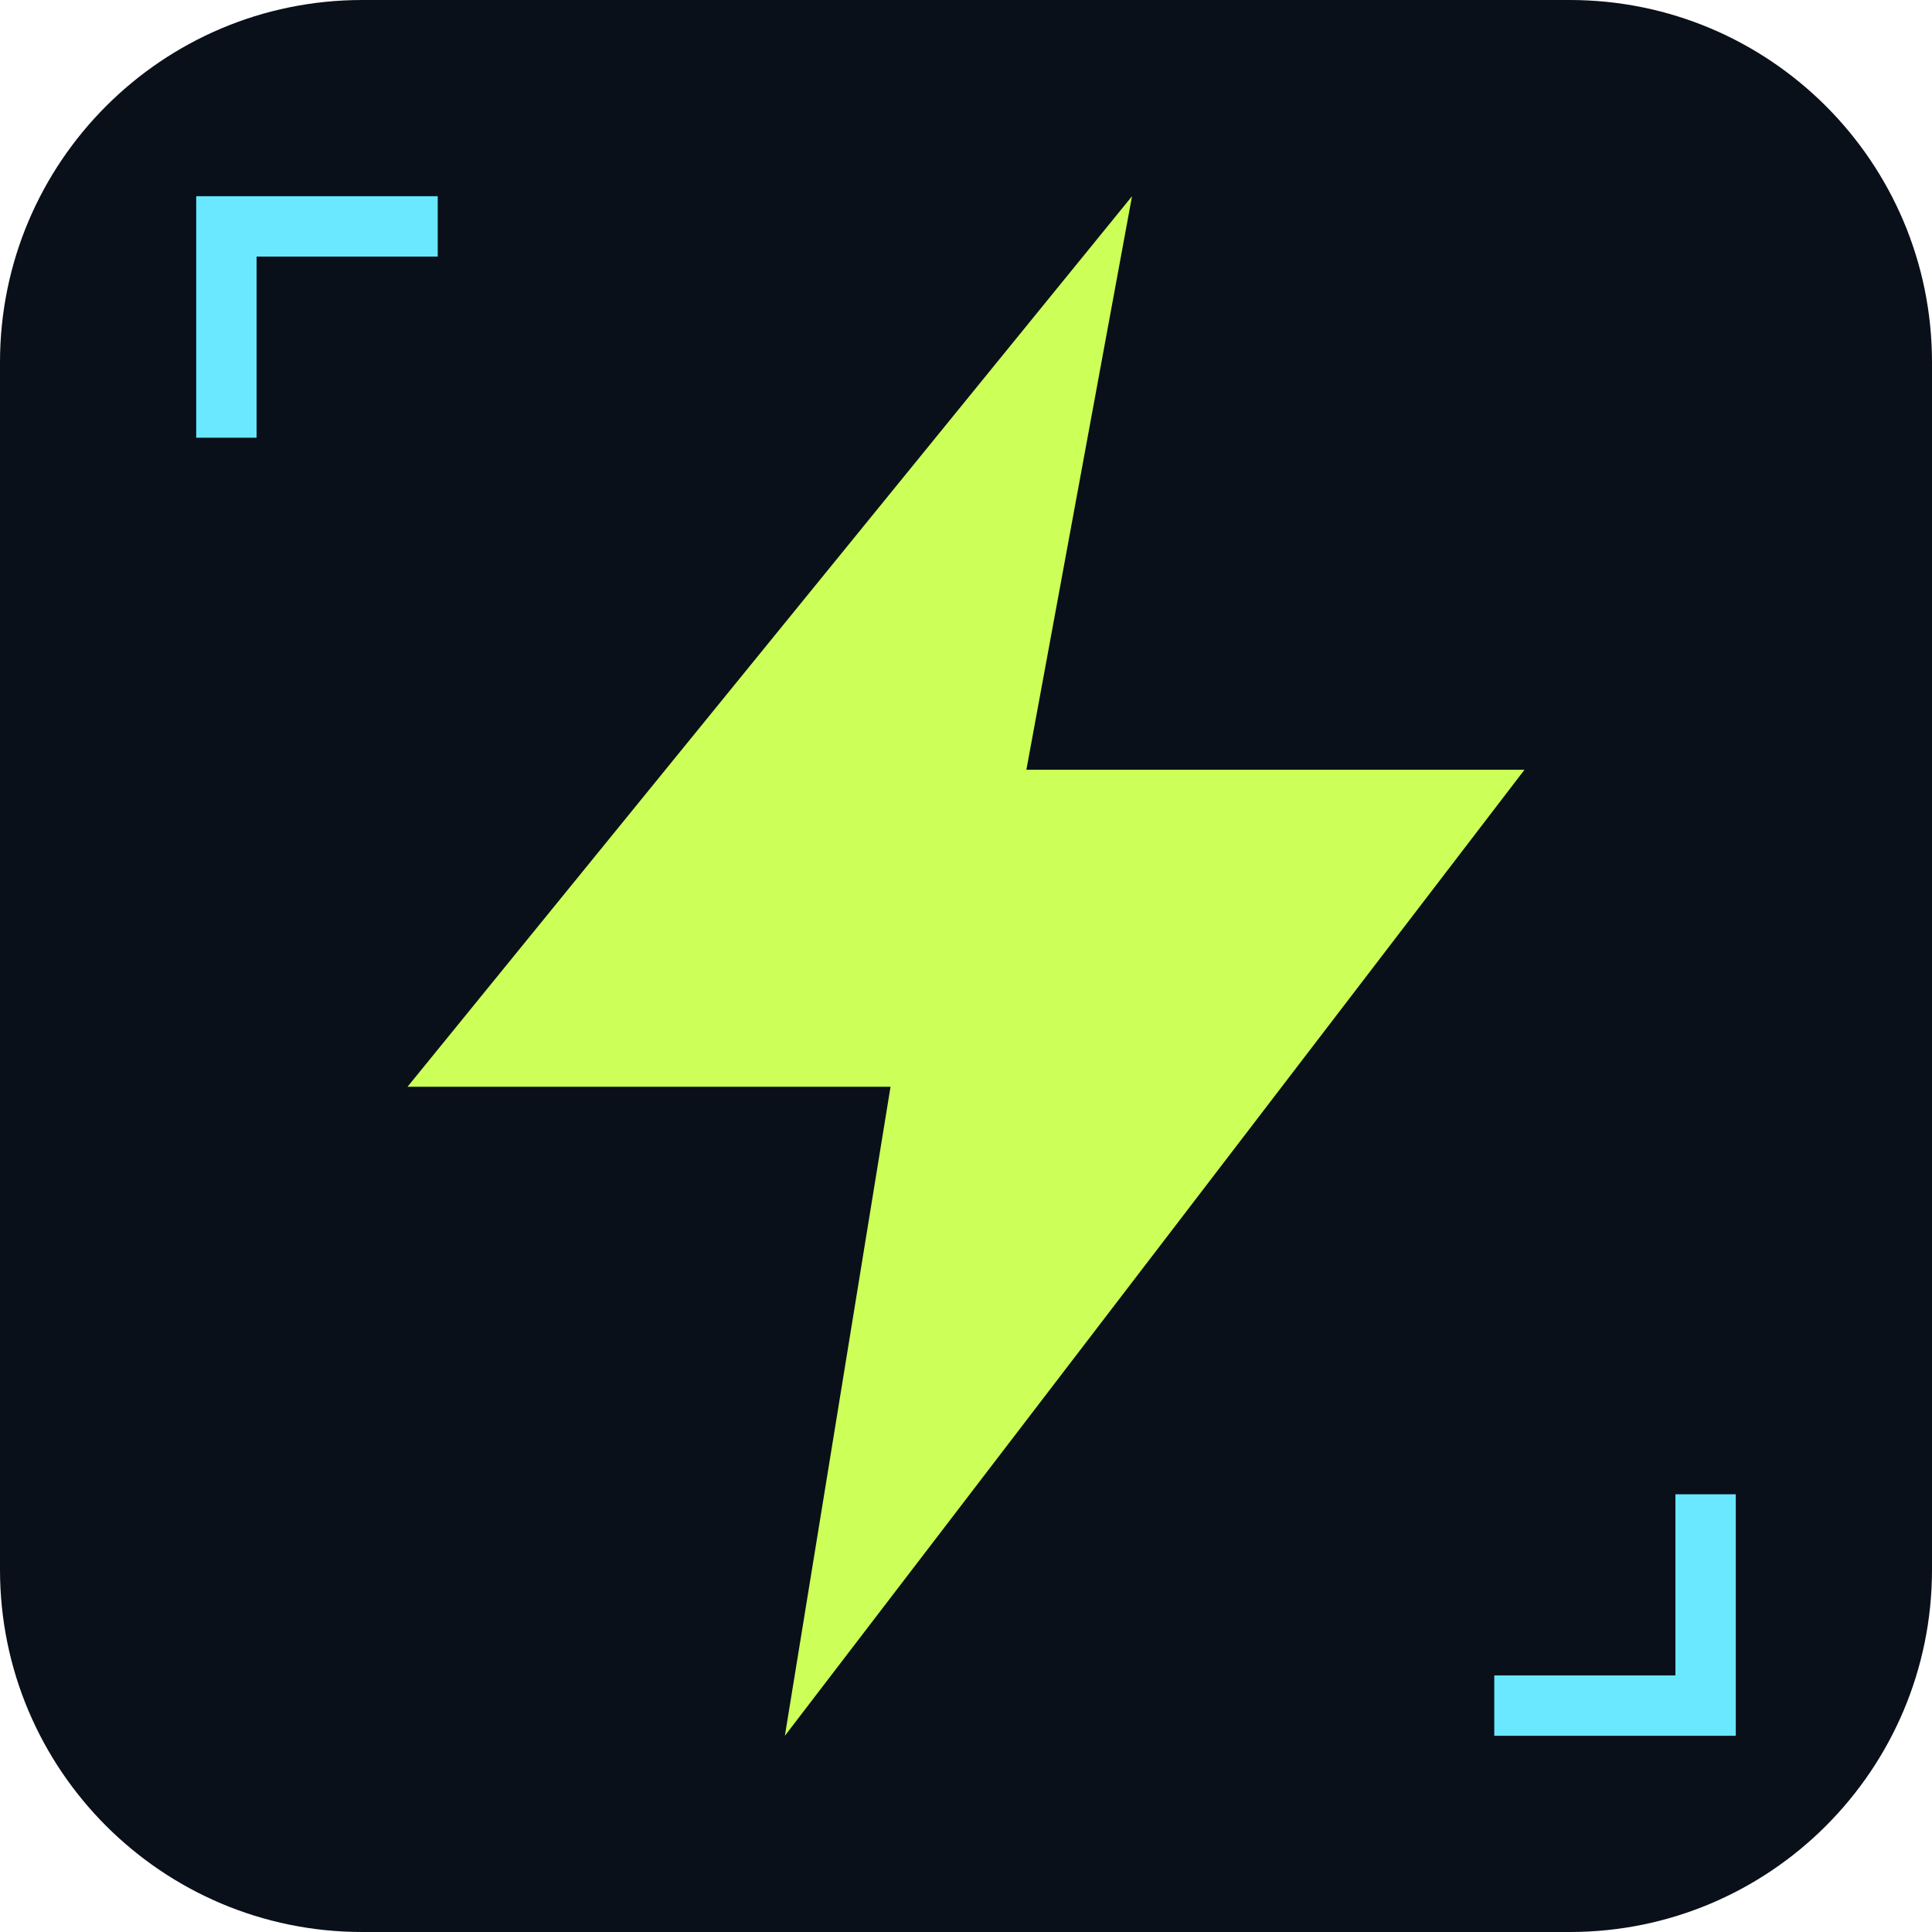
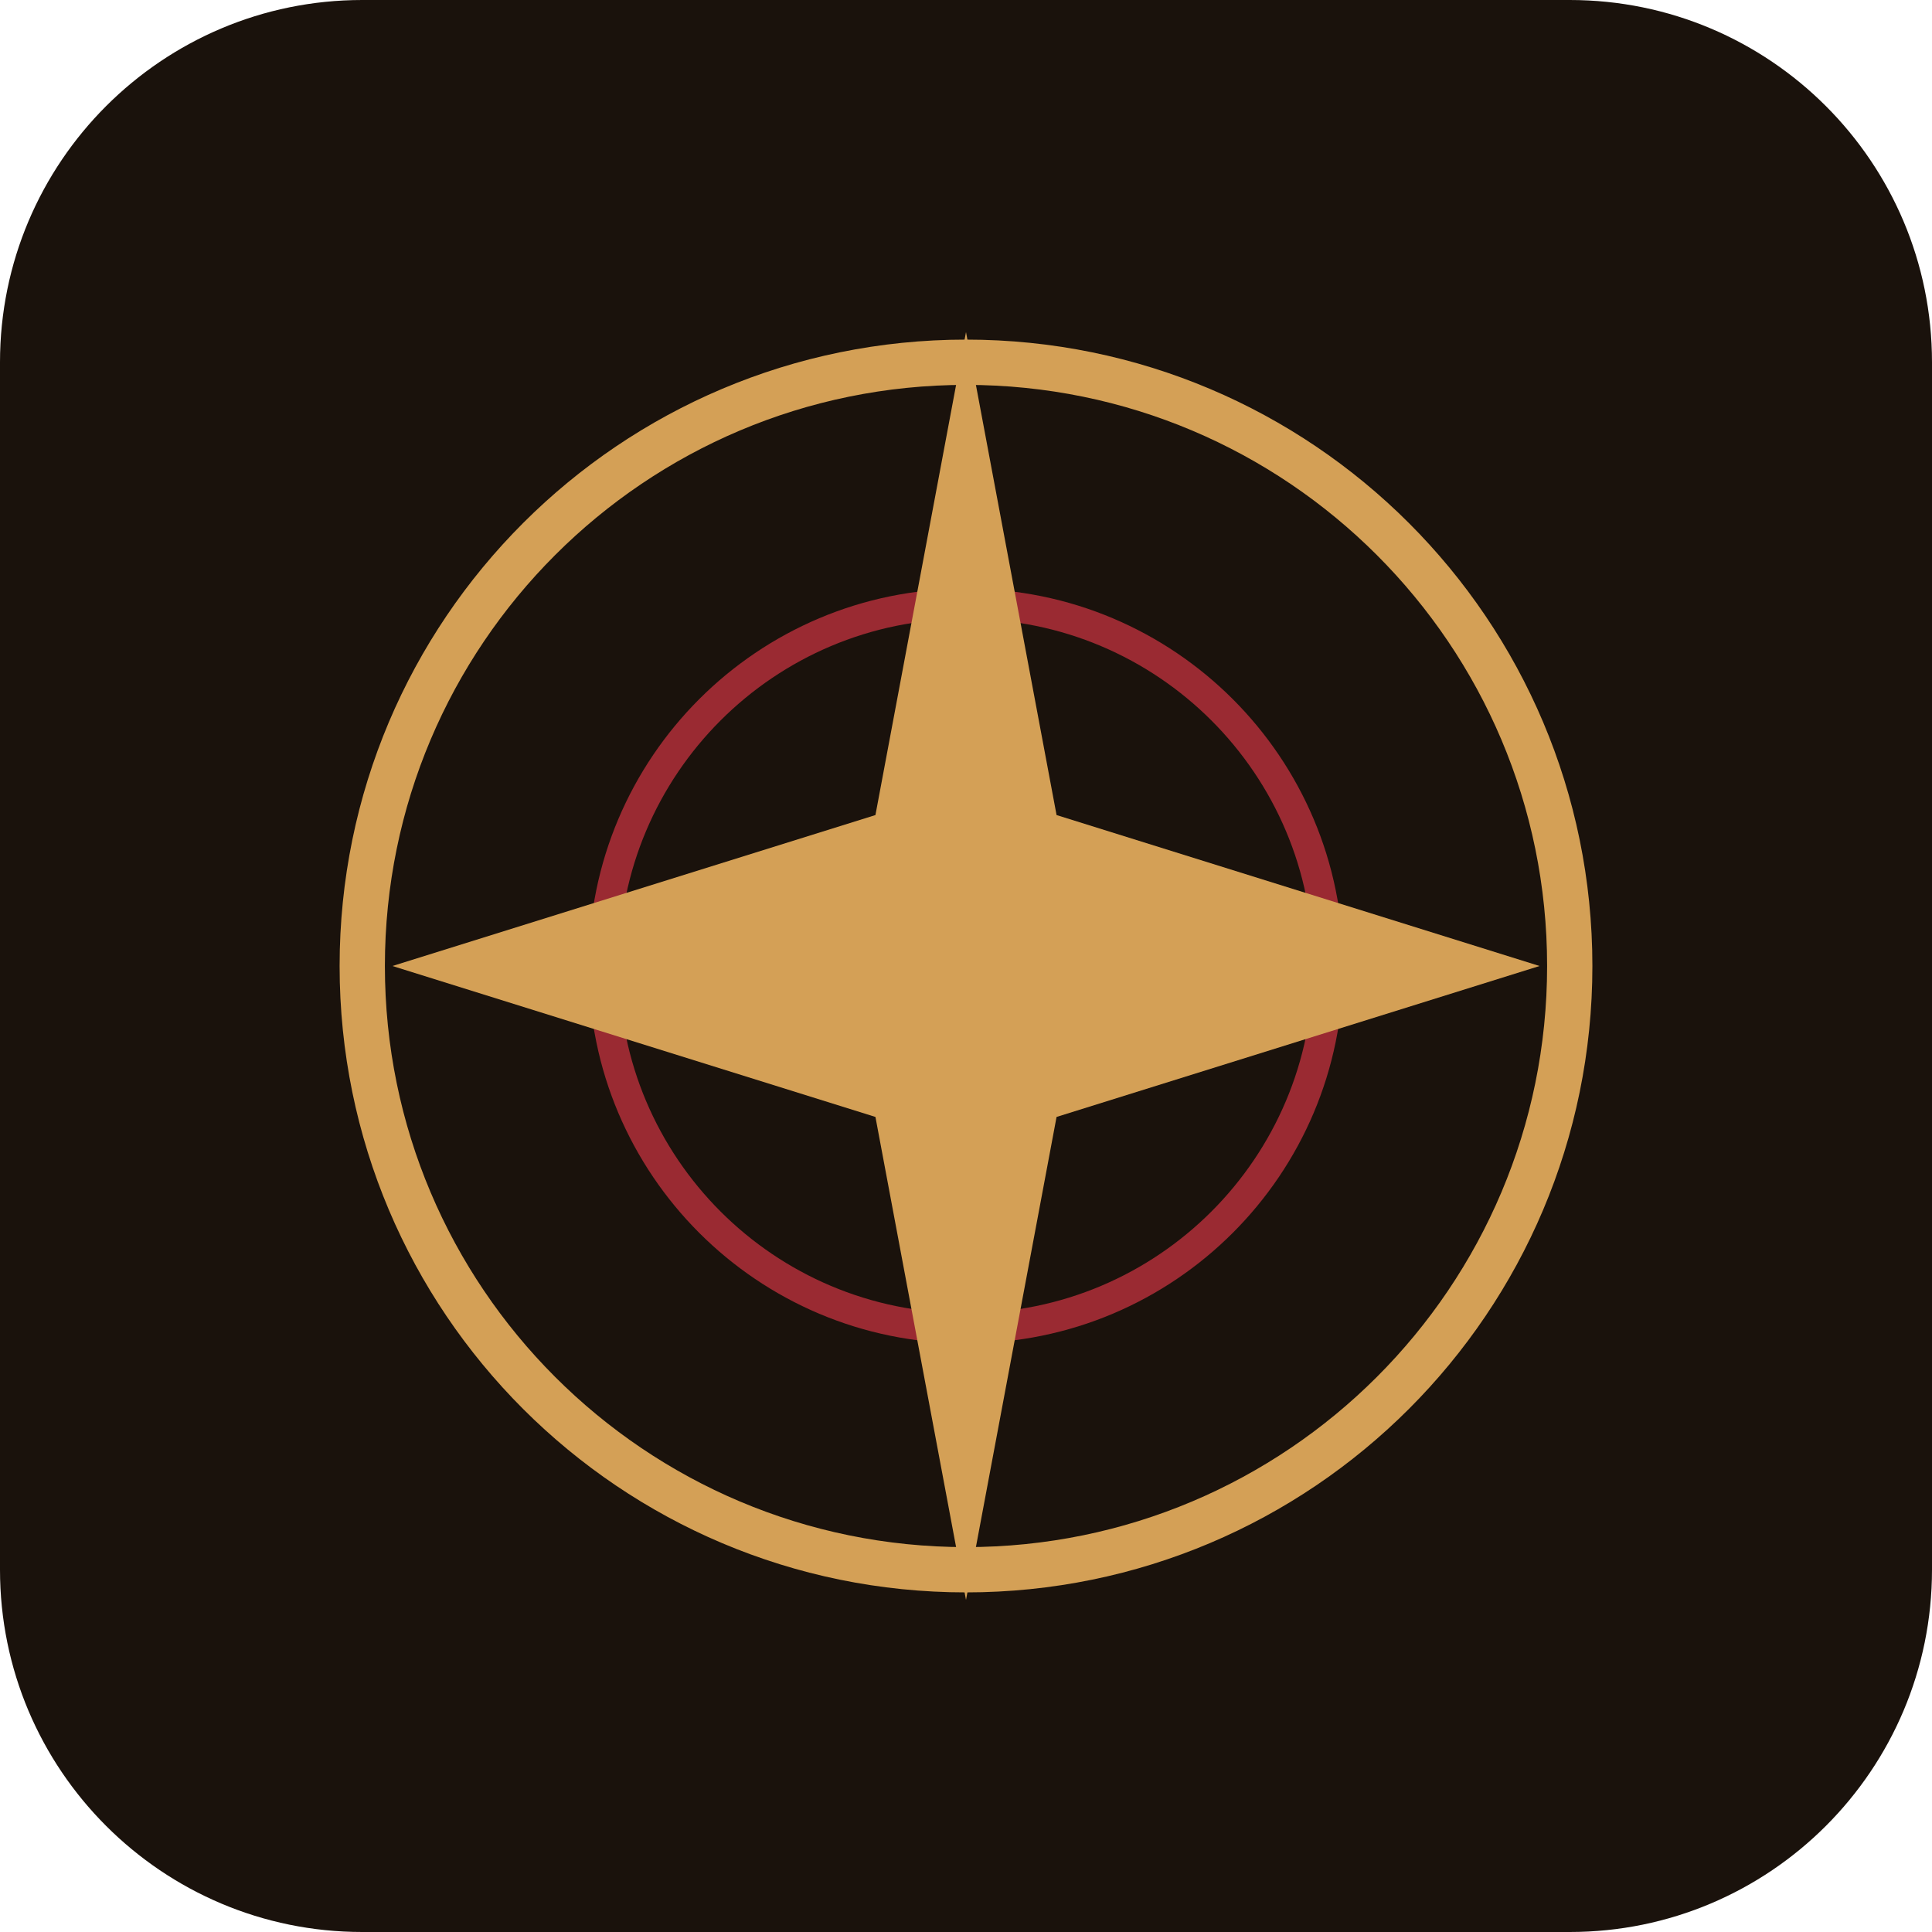
<svg xmlns="http://www.w3.org/2000/svg" width="128" height="128" viewBox="0 0 128 128">
-   <rect width="128" height="128" rx="24" fill="#0a1019" />
-   <path d="M75 13 27 72h32l-7 43 49-64H68z" fill="#ccff58" />
-   <path d="M15 29V15h14M99 113h14V99" fill="none" stroke="#69e8ff" stroke-width="4" />
+   <rect width="128" height="128" rx="24" fill="#1a120c" />
+   <circle cx="64" cy="64" r="40" fill="none" stroke="#d4a056" stroke-width="3" />
+   <circle cx="64" cy="64" r="24" fill="none" stroke="#9a2a32" stroke-width="2" />
+   <path d="M64 22 70 54 102 64 70 74 64 106 58 74 26 64 58 54z" fill="#d4a056" />
</svg>
